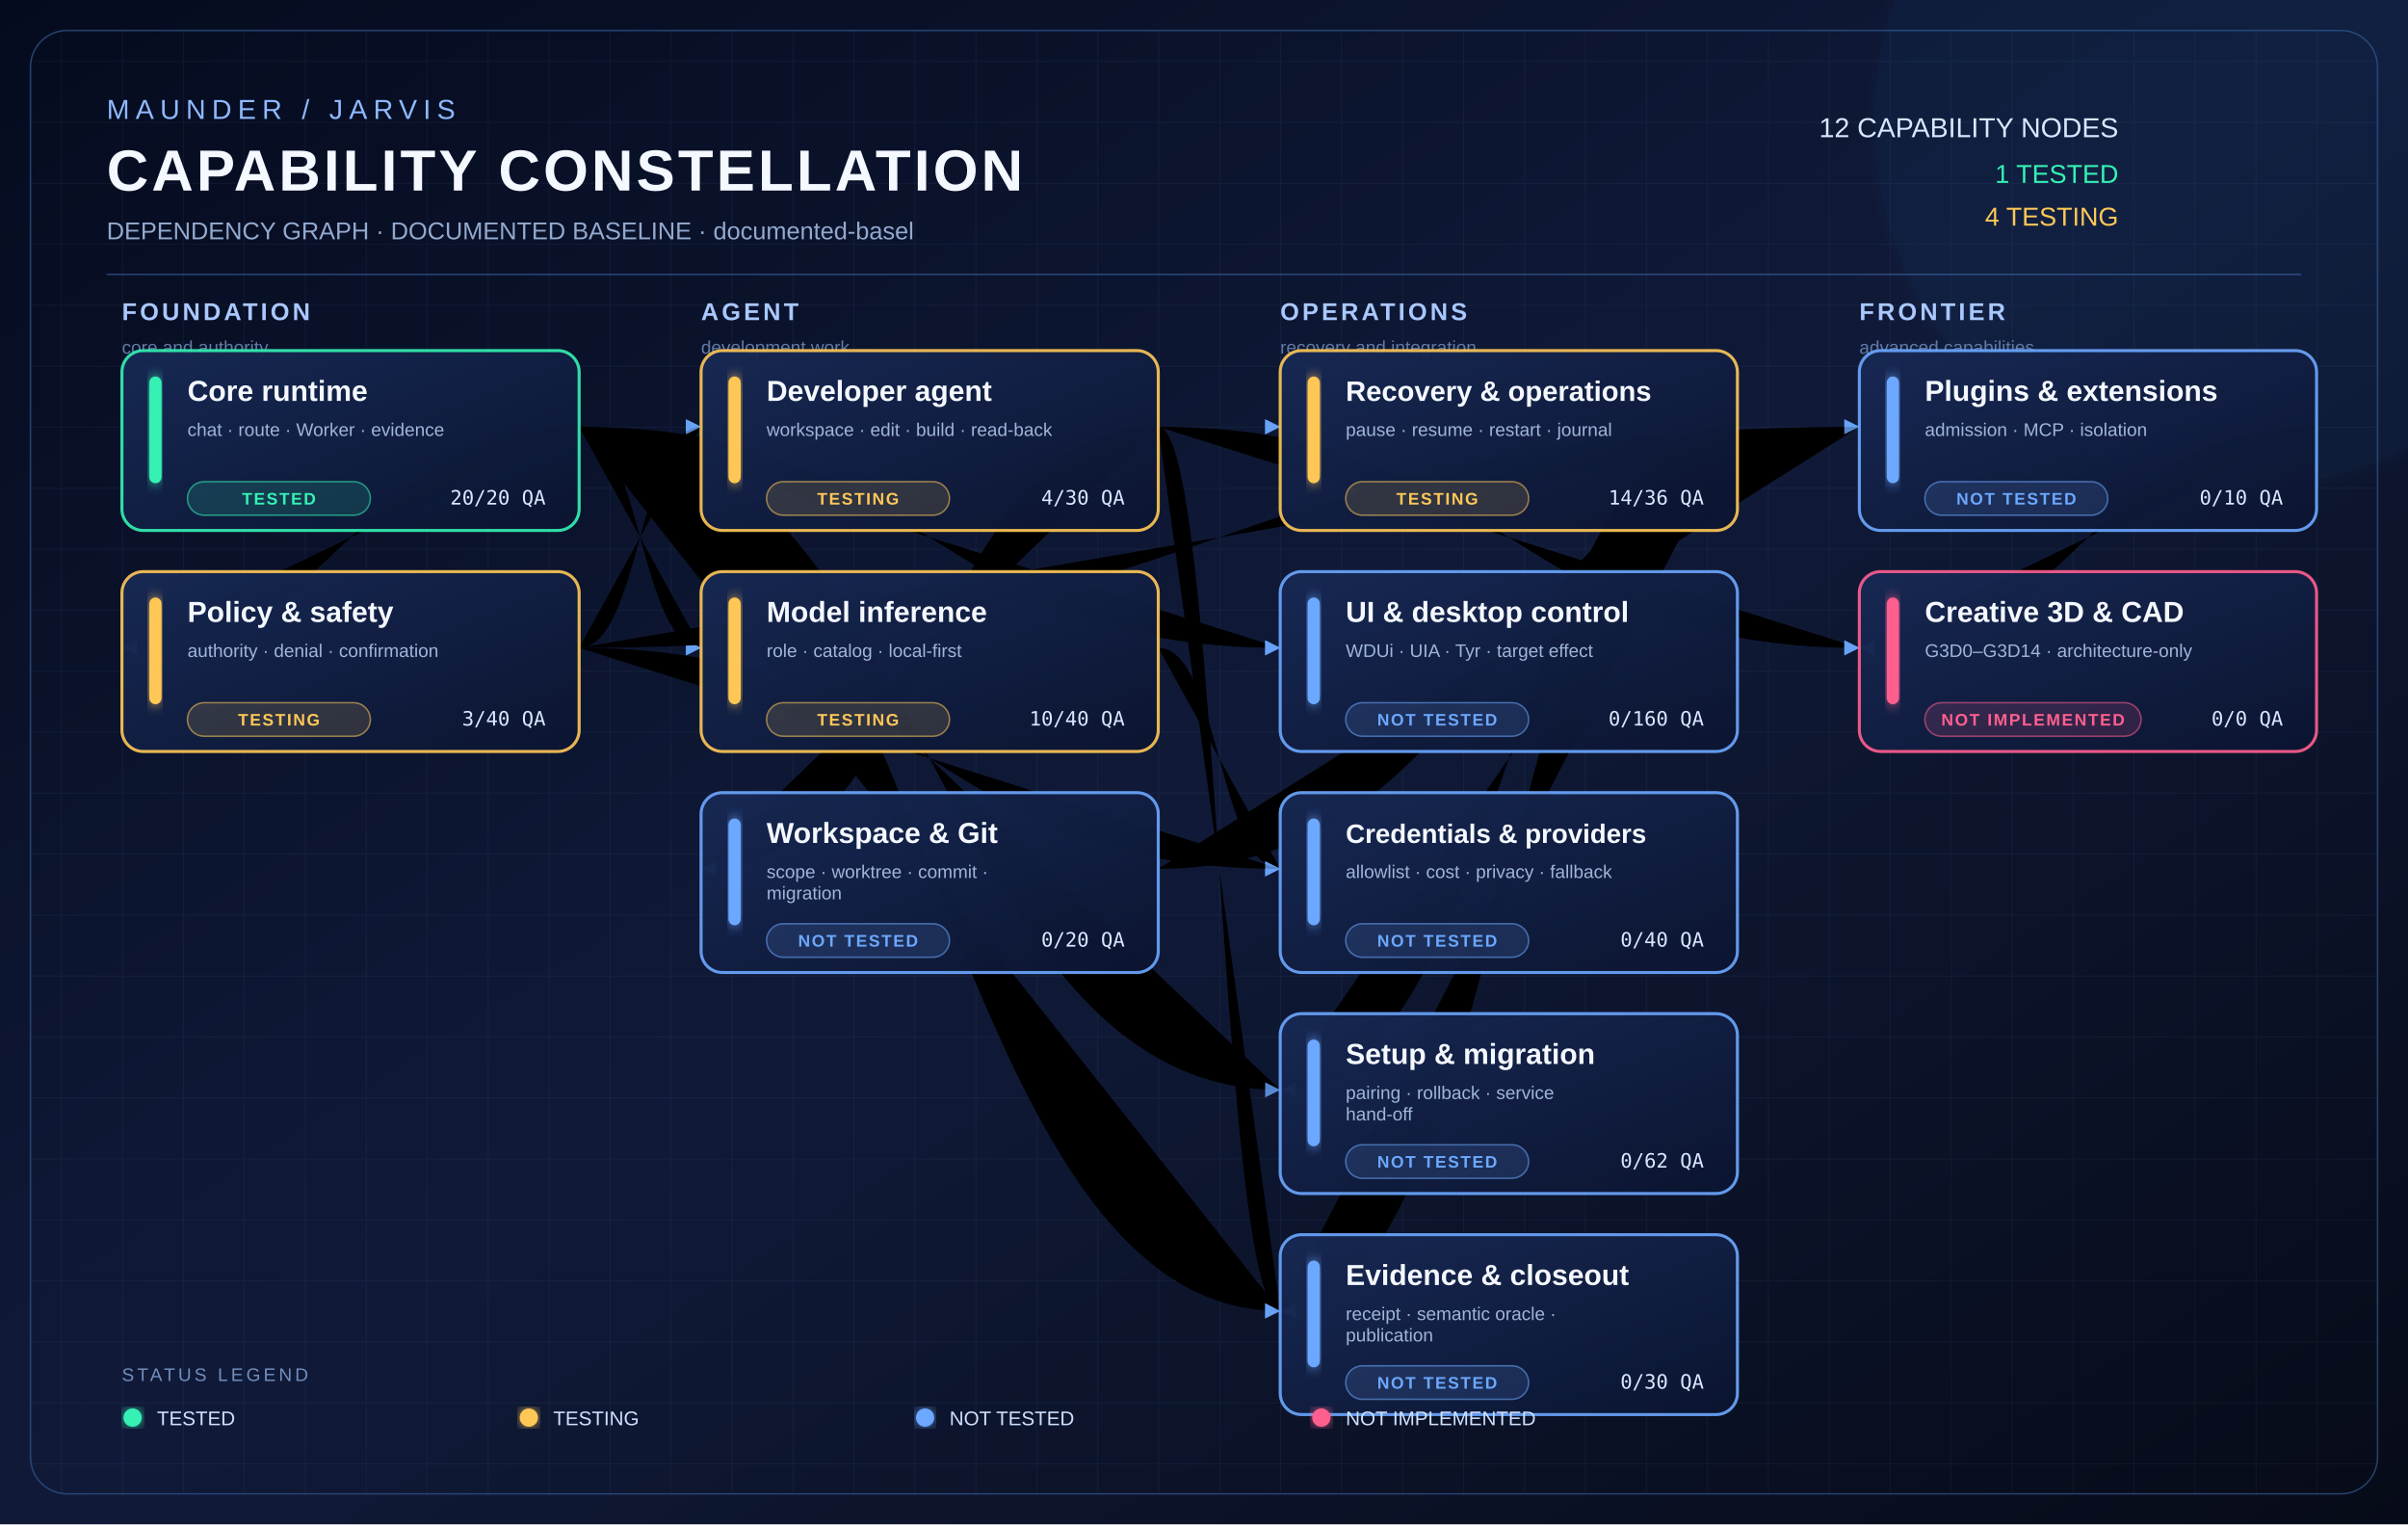
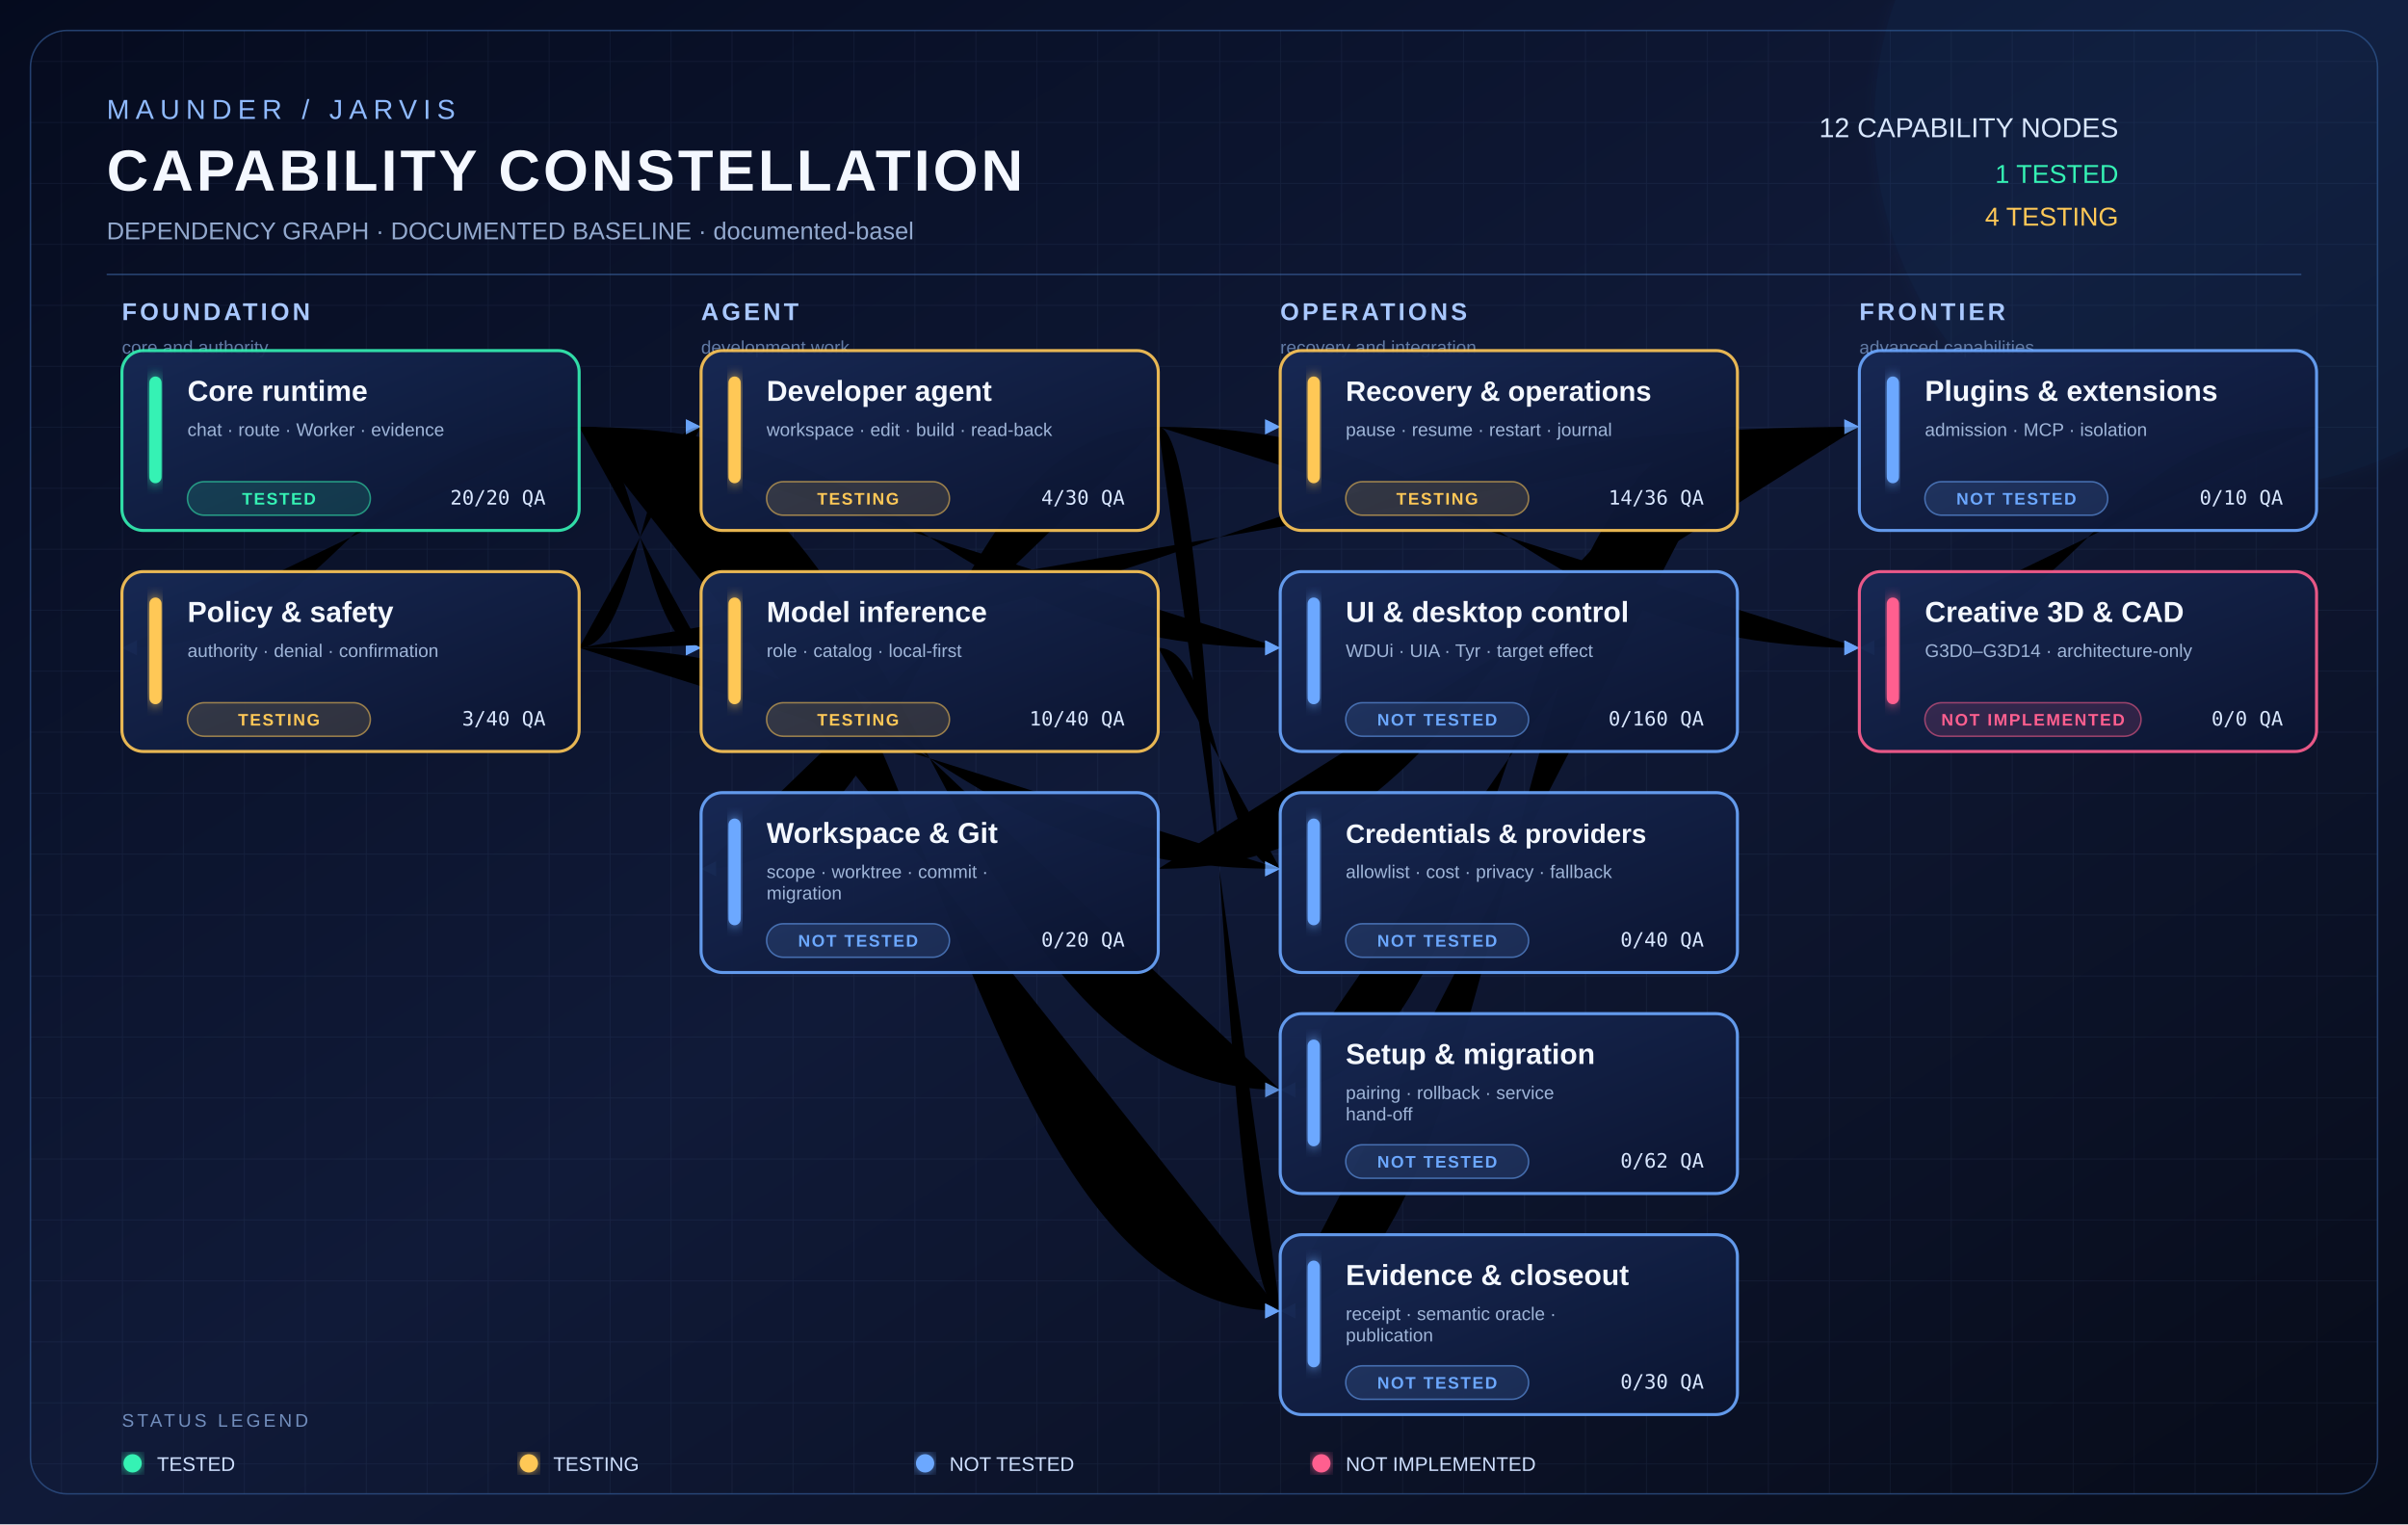
<svg xmlns="http://www.w3.org/2000/svg" role="img" aria-labelledby="title desc" viewBox="0 0 1580 1000" width="1580" height="1000">
  <defs>
    <linearGradient id="bg" x1="0" y1="0" x2="1" y2="1">
      <stop offset="0" stop-color="#050b1e" />
      <stop offset="0.5" stop-color="#101a38" />
      <stop offset="1" stop-color="#070b18" />
    </linearGradient>
    <linearGradient id="panel" x1="0" y1="0" x2="1" y2="1">
      <stop offset="0" stop-color="#172955" stop-opacity=".95" />
      <stop offset="1" stop-color="#0b1430" stop-opacity=".96" />
    </linearGradient>
    <filter id="glow">
      <feGaussianBlur stdDeviation="4" result="blur" />
      <feMerge>
        <feMergeNode in="blur" />
        <feMergeNode in="SourceGraphic" />
      </feMerge>
    </filter>
    <marker id="arrow" markerWidth="12" markerHeight="12" refX="10" refY="5" orient="auto">
      <path d="M0,0 L10,5 L0,10 Z" fill="#6ca8ff" opacity=".8" />
    </marker>
    <pattern id="grid" width="40" height="40" patternUnits="userSpaceOnUse">
      <path d="M40 0H0V40" fill="none" stroke="#7da4e8" stroke-opacity=".08" />
    </pattern>
  </defs>
  <rect width="1580" height="1000" fill="url(#bg)" />
  <rect x="20" y="20" width="1540" height="960" rx="24" fill="url(#grid)" stroke="#31568f" stroke-opacity=".7" />
  <circle cx="1470" cy="80" r="240" fill="#1d62a8" opacity=".08" filter="url(#glow)" />
  <text x="70" y="78" fill="#8fbaff" font-family="Segoe UI,Arial,sans-serif" font-size="18" letter-spacing="4">MAUNDER / JARVIS</text>
  <text x="70" y="125" fill="#f4f8ff" font-family="Segoe UI,Arial,sans-serif" font-size="38" font-weight="700" letter-spacing="2">CAPABILITY CONSTELLATION</text>
  <text x="70" y="157" fill="#93a9ce" font-family="Segoe UI,Arial,sans-serif" font-size="16">DEPENDENCY GRAPH · DOCUMENTED BASELINE · documented-basel</text>
  <text x="1390" y="90" fill="#d9e7ff" font-family="Segoe UI,Arial,sans-serif" font-size="18" text-anchor="end">12 CAPABILITY NODES</text>
  <text x="1390" y="120" fill="#35f2b4" font-family="Segoe UI,Arial,sans-serif" font-size="17" text-anchor="end">1 TESTED</text>
  <text x="1390" y="148" fill="#ffc857" font-family="Segoe UI,Arial,sans-serif" font-size="17" text-anchor="end">4 TESTING</text>
  <line x1="70" y1="180" x2="1510" y2="180" stroke="#4676bd" stroke-opacity=".5" />
  <text x="80" y="210" fill="#a9c8ff" font-family="Segoe UI,Arial,sans-serif" font-size="16" font-weight="700" letter-spacing="2">FOUNDATION</text>
  <text x="80" y="232" fill="#617aa5" font-family="Segoe UI,Arial,sans-serif" font-size="12">core and authority</text>
  <text x="460" y="210" fill="#a9c8ff" font-family="Segoe UI,Arial,sans-serif" font-size="16" font-weight="700" letter-spacing="2">AGENT</text>
  <text x="460" y="232" fill="#617aa5" font-family="Segoe UI,Arial,sans-serif" font-size="12">development work</text>
  <text x="840" y="210" fill="#a9c8ff" font-family="Segoe UI,Arial,sans-serif" font-size="16" font-weight="700" letter-spacing="2">OPERATIONS</text>
  <text x="840" y="232" fill="#617aa5" font-family="Segoe UI,Arial,sans-serif" font-size="12">recovery and integration</text>
  <text x="1220" y="210" fill="#a9c8ff" font-family="Segoe UI,Arial,sans-serif" font-size="16" font-weight="700" letter-spacing="2">FRONTIER</text>
  <text x="1220" y="232" fill="#617aa5" font-family="Segoe UI,Arial,sans-serif" font-size="12">advanced capabilities</text>
  <path class="edge" d="M 380 280 C 230 280, 230 425, 80 425" marker-end="url(#arrow)" />
  <path class="edge" d="M 380 280 C 420 280, 420 280, 460 280" marker-end="url(#arrow)" />
  <path class="edge" d="M 380 425 C 420 425, 420 280, 460 280" marker-end="url(#arrow)" />
  <path class="edge" d="M 380 280 C 420 280, 420 425, 460 425" marker-end="url(#arrow)" />
  <path class="edge" d="M 380 425 C 420 425, 420 425, 460 425" marker-end="url(#arrow)" />
  <path class="edge" d="M 760 280 C 610 280, 610 570, 460 570" marker-end="url(#arrow)" />
  <path class="edge" d="M 380 280 C 610 280, 610 280, 840 280" marker-end="url(#arrow)" />
  <path class="edge" d="M 760 280 C 800 280, 800 280, 840 280" marker-end="url(#arrow)" />
  <path class="edge" d="M 380 280 C 610 280, 610 425, 840 425" marker-end="url(#arrow)" />
  <path class="edge" d="M 380 425 C 610 425, 610 425, 840 425" marker-end="url(#arrow)" />
  <path class="edge" d="M 760 425 C 800 425, 800 570, 840 570" marker-end="url(#arrow)" />
  <path class="edge" d="M 380 425 C 610 425, 610 570, 840 570" marker-end="url(#arrow)" />
  <path class="edge" d="M 380 280 C 610 280, 610 715, 840 715" marker-end="url(#arrow)" />
  <path class="edge" d="M 1140 280 C 990 280, 990 715, 840 715" marker-end="url(#arrow)" />
  <path class="edge" d="M 380 280 C 610 280, 610 860, 840 860" marker-end="url(#arrow)" />
  <path class="edge" d="M 760 280 C 800 280, 800 860, 840 860" marker-end="url(#arrow)" />
  <path class="edge" d="M 1140 280 C 990 280, 990 860, 840 860" marker-end="url(#arrow)" />
  <path class="edge" d="M 380 425 C 800 425, 800 280, 1220 280" marker-end="url(#arrow)" />
  <path class="edge" d="M 760 570 C 990 570, 990 280, 1220 280" marker-end="url(#arrow)" />
  <path class="edge" d="M 760 280 C 990 280, 990 425, 1220 425" marker-end="url(#arrow)" />
  <path class="edge" d="M 1140 425 C 1180 425, 1180 425, 1220 425" marker-end="url(#arrow)" />
  <path class="edge" d="M 1520 280 C 1370 280, 1370 425, 1220 425" marker-end="url(#arrow)" />
  <g class="node" id="node-core-runtime">
    <rect x="80" y="230" width="300" height="118" rx="14" fill="url(#panel)" stroke="#35f2b4" stroke-width="2" stroke-opacity=".9" />
    <rect x="98" y="247" width="8" height="70" rx="4" fill="#35f2b4" filter="url(#glow)" />
    <text x="123" y="263" fill="#f4f8ff" font-family="Segoe UI,Arial,sans-serif" font-size="19" font-weight="700">Core runtime</text>
    <text x="123" y="286" fill="#9fb5d8" font-family="Segoe UI,Arial,sans-serif" font-size="12">chat · route · Worker · evidence</text>
    <rect x="123" y="316" width="120" height="22" rx="11" fill="#35f2b4" fill-opacity=".14" stroke="#35f2b4" stroke-opacity=".55" />
    <text x="183" y="331" fill="#35f2b4" text-anchor="middle" font-family="Segoe UI,Arial,sans-serif" font-size="11" font-weight="700" letter-spacing="1">TESTED</text>
    <text x="358" y="331" fill="#d9e7ff" text-anchor="end" font-family="Consolas,monospace" font-size="13">20/20 QA</text>
  </g>
  <g class="node" id="node-policy-safety">
    <rect x="80" y="375" width="300" height="118" rx="14" fill="url(#panel)" stroke="#ffc857" stroke-width="2" stroke-opacity=".9" />
    <rect x="98" y="392" width="8" height="70" rx="4" fill="#ffc857" filter="url(#glow)" />
    <text x="123" y="408" fill="#f4f8ff" font-family="Segoe UI,Arial,sans-serif" font-size="19" font-weight="700">Policy &amp; safety</text>
    <text x="123" y="431" fill="#9fb5d8" font-family="Segoe UI,Arial,sans-serif" font-size="12">authority · denial · confirmation</text>
    <rect x="123" y="461" width="120" height="22" rx="11" fill="#ffc857" fill-opacity=".14" stroke="#ffc857" stroke-opacity=".55" />
    <text x="183" y="476" fill="#ffc857" text-anchor="middle" font-family="Segoe UI,Arial,sans-serif" font-size="11" font-weight="700" letter-spacing="1">TESTING</text>
    <text x="358" y="476" fill="#d9e7ff" text-anchor="end" font-family="Consolas,monospace" font-size="13">3/40 QA</text>
  </g>
  <g class="node" id="node-developer-agent">
    <rect x="460" y="230" width="300" height="118" rx="14" fill="url(#panel)" stroke="#ffc857" stroke-width="2" stroke-opacity=".9" />
    <rect x="478" y="247" width="8" height="70" rx="4" fill="#ffc857" filter="url(#glow)" />
    <text x="503" y="263" fill="#f4f8ff" font-family="Segoe UI,Arial,sans-serif" font-size="19" font-weight="700">Developer agent</text>
    <text x="503" y="286" fill="#9fb5d8" font-family="Segoe UI,Arial,sans-serif" font-size="12">workspace · edit · build · read-back</text>
    <rect x="503" y="316" width="120" height="22" rx="11" fill="#ffc857" fill-opacity=".14" stroke="#ffc857" stroke-opacity=".55" />
    <text x="563" y="331" fill="#ffc857" text-anchor="middle" font-family="Segoe UI,Arial,sans-serif" font-size="11" font-weight="700" letter-spacing="1">TESTING</text>
    <text x="738" y="331" fill="#d9e7ff" text-anchor="end" font-family="Consolas,monospace" font-size="13">4/30 QA</text>
  </g>
  <g class="node" id="node-model-inference">
    <rect x="460" y="375" width="300" height="118" rx="14" fill="url(#panel)" stroke="#ffc857" stroke-width="2" stroke-opacity=".9" />
    <rect x="478" y="392" width="8" height="70" rx="4" fill="#ffc857" filter="url(#glow)" />
    <text x="503" y="408" fill="#f4f8ff" font-family="Segoe UI,Arial,sans-serif" font-size="19" font-weight="700">Model inference</text>
    <text x="503" y="431" fill="#9fb5d8" font-family="Segoe UI,Arial,sans-serif" font-size="12">role · catalog · local-first</text>
    <rect x="503" y="461" width="120" height="22" rx="11" fill="#ffc857" fill-opacity=".14" stroke="#ffc857" stroke-opacity=".55" />
    <text x="563" y="476" fill="#ffc857" text-anchor="middle" font-family="Segoe UI,Arial,sans-serif" font-size="11" font-weight="700" letter-spacing="1">TESTING</text>
    <text x="738" y="476" fill="#d9e7ff" text-anchor="end" font-family="Consolas,monospace" font-size="13">10/40 QA</text>
  </g>
  <g class="node" id="node-workspace-git">
    <rect x="460" y="520" width="300" height="118" rx="14" fill="url(#panel)" stroke="#6ca8ff" stroke-width="2" stroke-opacity=".9" />
    <rect x="478" y="537" width="8" height="70" rx="4" fill="#6ca8ff" filter="url(#glow)" />
    <text x="503" y="553" fill="#f4f8ff" font-family="Segoe UI,Arial,sans-serif" font-size="19" font-weight="700">Workspace &amp; Git</text>
    <text x="503" y="576" fill="#9fb5d8" font-family="Segoe UI,Arial,sans-serif" font-size="12">
      <tspan x="503" dy="0">scope · worktree · commit ·</tspan>
      <tspan x="503" dy="14">migration</tspan>
    </text>
    <rect x="503" y="606" width="120" height="22" rx="11" fill="#6ca8ff" fill-opacity=".14" stroke="#6ca8ff" stroke-opacity=".55" />
    <text x="563" y="621" fill="#6ca8ff" text-anchor="middle" font-family="Segoe UI,Arial,sans-serif" font-size="11" font-weight="700" letter-spacing="1">NOT TESTED</text>
    <text x="738" y="621" fill="#d9e7ff" text-anchor="end" font-family="Consolas,monospace" font-size="13">0/20 QA</text>
  </g>
  <g class="node" id="node-recovery-ops">
    <rect x="840" y="230" width="300" height="118" rx="14" fill="url(#panel)" stroke="#ffc857" stroke-width="2" stroke-opacity=".9" />
    <rect x="858" y="247" width="8" height="70" rx="4" fill="#ffc857" filter="url(#glow)" />
    <text x="883" y="263" fill="#f4f8ff" font-family="Segoe UI,Arial,sans-serif" font-size="18.417" font-weight="700">Recovery &amp; operations</text>
    <text x="883" y="286" fill="#9fb5d8" font-family="Segoe UI,Arial,sans-serif" font-size="12">pause · resume · restart · journal</text>
    <rect x="883" y="316" width="120" height="22" rx="11" fill="#ffc857" fill-opacity=".14" stroke="#ffc857" stroke-opacity=".55" />
    <text x="943" y="331" fill="#ffc857" text-anchor="middle" font-family="Segoe UI,Arial,sans-serif" font-size="11" font-weight="700" letter-spacing="1">TESTING</text>
    <text x="1118" y="331" fill="#d9e7ff" text-anchor="end" font-family="Consolas,monospace" font-size="13">14/36 QA</text>
  </g>
  <g class="node" id="node-ui-desktop">
    <rect x="840" y="375" width="300" height="118" rx="14" fill="url(#panel)" stroke="#6ca8ff" stroke-width="2" stroke-opacity=".9" />
    <rect x="858" y="392" width="8" height="70" rx="4" fill="#6ca8ff" filter="url(#glow)" />
    <text x="883" y="408" fill="#f4f8ff" font-family="Segoe UI,Arial,sans-serif" font-size="19" font-weight="700">UI &amp; desktop control</text>
    <text x="883" y="431" fill="#9fb5d8" font-family="Segoe UI,Arial,sans-serif" font-size="12">WDUi · UIA · Tyr · target effect</text>
    <rect x="883" y="461" width="120" height="22" rx="11" fill="#6ca8ff" fill-opacity=".14" stroke="#6ca8ff" stroke-opacity=".55" />
    <text x="943" y="476" fill="#6ca8ff" text-anchor="middle" font-family="Segoe UI,Arial,sans-serif" font-size="11" font-weight="700" letter-spacing="1">NOT TESTED</text>
    <text x="1118" y="476" fill="#d9e7ff" text-anchor="end" font-family="Consolas,monospace" font-size="13">0/160 QA</text>
  </g>
  <g class="node" id="node-credentials-providers">
    <rect x="840" y="520" width="300" height="118" rx="14" fill="url(#panel)" stroke="#6ca8ff" stroke-width="2" stroke-opacity=".9" />
    <rect x="858" y="537" width="8" height="70" rx="4" fill="#6ca8ff" filter="url(#glow)" />
    <text x="883" y="553" fill="#f4f8ff" font-family="Segoe UI,Arial,sans-serif" font-size="17.485" font-weight="700">Credentials &amp; providers</text>
    <text x="883" y="576" fill="#9fb5d8" font-family="Segoe UI,Arial,sans-serif" font-size="12">allowlist · cost · privacy · fallback</text>
    <rect x="883" y="606" width="120" height="22" rx="11" fill="#6ca8ff" fill-opacity=".14" stroke="#6ca8ff" stroke-opacity=".55" />
    <text x="943" y="621" fill="#6ca8ff" text-anchor="middle" font-family="Segoe UI,Arial,sans-serif" font-size="11" font-weight="700" letter-spacing="1">NOT TESTED</text>
    <text x="1118" y="621" fill="#d9e7ff" text-anchor="end" font-family="Consolas,monospace" font-size="13">0/40 QA</text>
  </g>
  <g class="node" id="node-setup-migration">
    <rect x="840" y="665" width="300" height="118" rx="14" fill="url(#panel)" stroke="#6ca8ff" stroke-width="2" stroke-opacity=".9" />
    <rect x="858" y="682" width="8" height="70" rx="4" fill="#6ca8ff" filter="url(#glow)" />
    <text x="883" y="698" fill="#f4f8ff" font-family="Segoe UI,Arial,sans-serif" font-size="19" font-weight="700">Setup &amp; migration</text>
    <text x="883" y="721" fill="#9fb5d8" font-family="Segoe UI,Arial,sans-serif" font-size="12">
      <tspan x="883" dy="0">pairing · rollback · service</tspan>
      <tspan x="883" dy="14">hand-off</tspan>
    </text>
    <rect x="883" y="751" width="120" height="22" rx="11" fill="#6ca8ff" fill-opacity=".14" stroke="#6ca8ff" stroke-opacity=".55" />
    <text x="943" y="766" fill="#6ca8ff" text-anchor="middle" font-family="Segoe UI,Arial,sans-serif" font-size="11" font-weight="700" letter-spacing="1">NOT TESTED</text>
    <text x="1118" y="766" fill="#d9e7ff" text-anchor="end" font-family="Consolas,monospace" font-size="13">0/62 QA</text>
  </g>
  <g class="node" id="node-evidence-closeout">
    <rect x="840" y="810" width="300" height="118" rx="14" fill="url(#panel)" stroke="#6ca8ff" stroke-width="2" stroke-opacity=".9" />
    <rect x="858" y="827" width="8" height="70" rx="4" fill="#6ca8ff" filter="url(#glow)" />
    <text x="883" y="843" fill="#f4f8ff" font-family="Segoe UI,Arial,sans-serif" font-size="19" font-weight="700">Evidence &amp; closeout</text>
    <text x="883" y="866" fill="#9fb5d8" font-family="Segoe UI,Arial,sans-serif" font-size="12">
      <tspan x="883" dy="0">receipt · semantic oracle ·</tspan>
      <tspan x="883" dy="14">publication</tspan>
    </text>
    <rect x="883" y="896" width="120" height="22" rx="11" fill="#6ca8ff" fill-opacity=".14" stroke="#6ca8ff" stroke-opacity=".55" />
    <text x="943" y="911" fill="#6ca8ff" text-anchor="middle" font-family="Segoe UI,Arial,sans-serif" font-size="11" font-weight="700" letter-spacing="1">NOT TESTED</text>
    <text x="1118" y="911" fill="#d9e7ff" text-anchor="end" font-family="Consolas,monospace" font-size="13">0/30 QA</text>
  </g>
  <g class="node" id="node-plugin-extensions">
    <rect x="1220" y="230" width="300" height="118" rx="14" fill="url(#panel)" stroke="#6ca8ff" stroke-width="2" stroke-opacity=".9" />
    <rect x="1238" y="247" width="8" height="70" rx="4" fill="#6ca8ff" filter="url(#glow)" />
    <text x="1263" y="263" fill="#f4f8ff" font-family="Segoe UI,Arial,sans-serif" font-size="19" font-weight="700">Plugins &amp; extensions</text>
    <text x="1263" y="286" fill="#9fb5d8" font-family="Segoe UI,Arial,sans-serif" font-size="12">admission · MCP · isolation</text>
    <rect x="1263" y="316" width="120" height="22" rx="11" fill="#6ca8ff" fill-opacity=".14" stroke="#6ca8ff" stroke-opacity=".55" />
    <text x="1323" y="331" fill="#6ca8ff" text-anchor="middle" font-family="Segoe UI,Arial,sans-serif" font-size="11" font-weight="700" letter-spacing="1">NOT TESTED</text>
    <text x="1498" y="331" fill="#d9e7ff" text-anchor="end" font-family="Consolas,monospace" font-size="13">0/10 QA</text>
  </g>
  <g class="node" id="node-cad-3d">
    <rect x="1220" y="375" width="300" height="118" rx="14" fill="url(#panel)" stroke="#ff5f8f" stroke-width="2" stroke-opacity=".9" />
    <rect x="1238" y="392" width="8" height="70" rx="4" fill="#ff5f8f" filter="url(#glow)" />
    <text x="1263" y="408" fill="#f4f8ff" font-family="Segoe UI,Arial,sans-serif" font-size="19" font-weight="700">Creative 3D &amp; CAD</text>
    <text x="1263" y="431" fill="#9fb5d8" font-family="Segoe UI,Arial,sans-serif" font-size="12">G3D0–G3D14 · architecture-only</text>
    <rect x="1263" y="461" width="141.84" height="22" rx="11" fill="#ff5f8f" fill-opacity=".14" stroke="#ff5f8f" stroke-opacity=".55" />
    <text x="1333.92" y="476" fill="#ff5f8f" text-anchor="middle" font-family="Segoe UI,Arial,sans-serif" font-size="11" font-weight="700" letter-spacing="1">NOT IMPLEMENTED</text>
    <text x="1498" y="476" fill="#d9e7ff" text-anchor="end" font-family="Consolas,monospace" font-size="13">0/0 QA</text>
  </g>
-   <text x="80" y="906" fill="#728ebd" font-family="Segoe UI,Arial,sans-serif" font-size="12" letter-spacing="2">STATUS LEGEND</text>
-   <circle cx="87" cy="930" r="6" fill="#35f2b4" filter="url(#glow)" />
-   <text x="103" y="935" fill="#cfe0ff" font-family="Segoe UI,Arial,sans-serif" font-size="13">TESTED</text>
-   <circle cx="347" cy="930" r="6" fill="#ffc857" filter="url(#glow)" />
-   <text x="363" y="935" fill="#cfe0ff" font-family="Segoe UI,Arial,sans-serif" font-size="13">TESTING</text>
-   <circle cx="607" cy="930" r="6" fill="#6ca8ff" filter="url(#glow)" />
-   <text x="623" y="935" fill="#cfe0ff" font-family="Segoe UI,Arial,sans-serif" font-size="13">NOT TESTED</text>
-   <circle cx="867" cy="930" r="6" fill="#ff5f8f" filter="url(#glow)" />
-   <text x="883" y="935" fill="#cfe0ff" font-family="Segoe UI,Arial,sans-serif" font-size="13">NOT IMPLEMENTED</text>
+   <text x="80" y="936" fill="#728ebd" font-family="Segoe UI,Arial,sans-serif" font-size="12" letter-spacing="2">STATUS LEGEND</text>
+   <circle cx="87" cy="960" r="6" fill="#35f2b4" filter="url(#glow)" />
+   <text x="103" y="965" fill="#cfe0ff" font-family="Segoe UI,Arial,sans-serif" font-size="13">TESTED</text>
+   <circle cx="347" cy="960" r="6" fill="#ffc857" filter="url(#glow)" />
+   <text x="363" y="965" fill="#cfe0ff" font-family="Segoe UI,Arial,sans-serif" font-size="13">TESTING</text>
+   <circle cx="607" cy="960" r="6" fill="#6ca8ff" filter="url(#glow)" />
+   <text x="623" y="965" fill="#cfe0ff" font-family="Segoe UI,Arial,sans-serif" font-size="13">NOT TESTED</text>
+   <circle cx="867" cy="960" r="6" fill="#ff5f8f" filter="url(#glow)" />
+   <text x="883" y="965" fill="#cfe0ff" font-family="Segoe UI,Arial,sans-serif" font-size="13">NOT IMPLEMENTED</text>
</svg>
